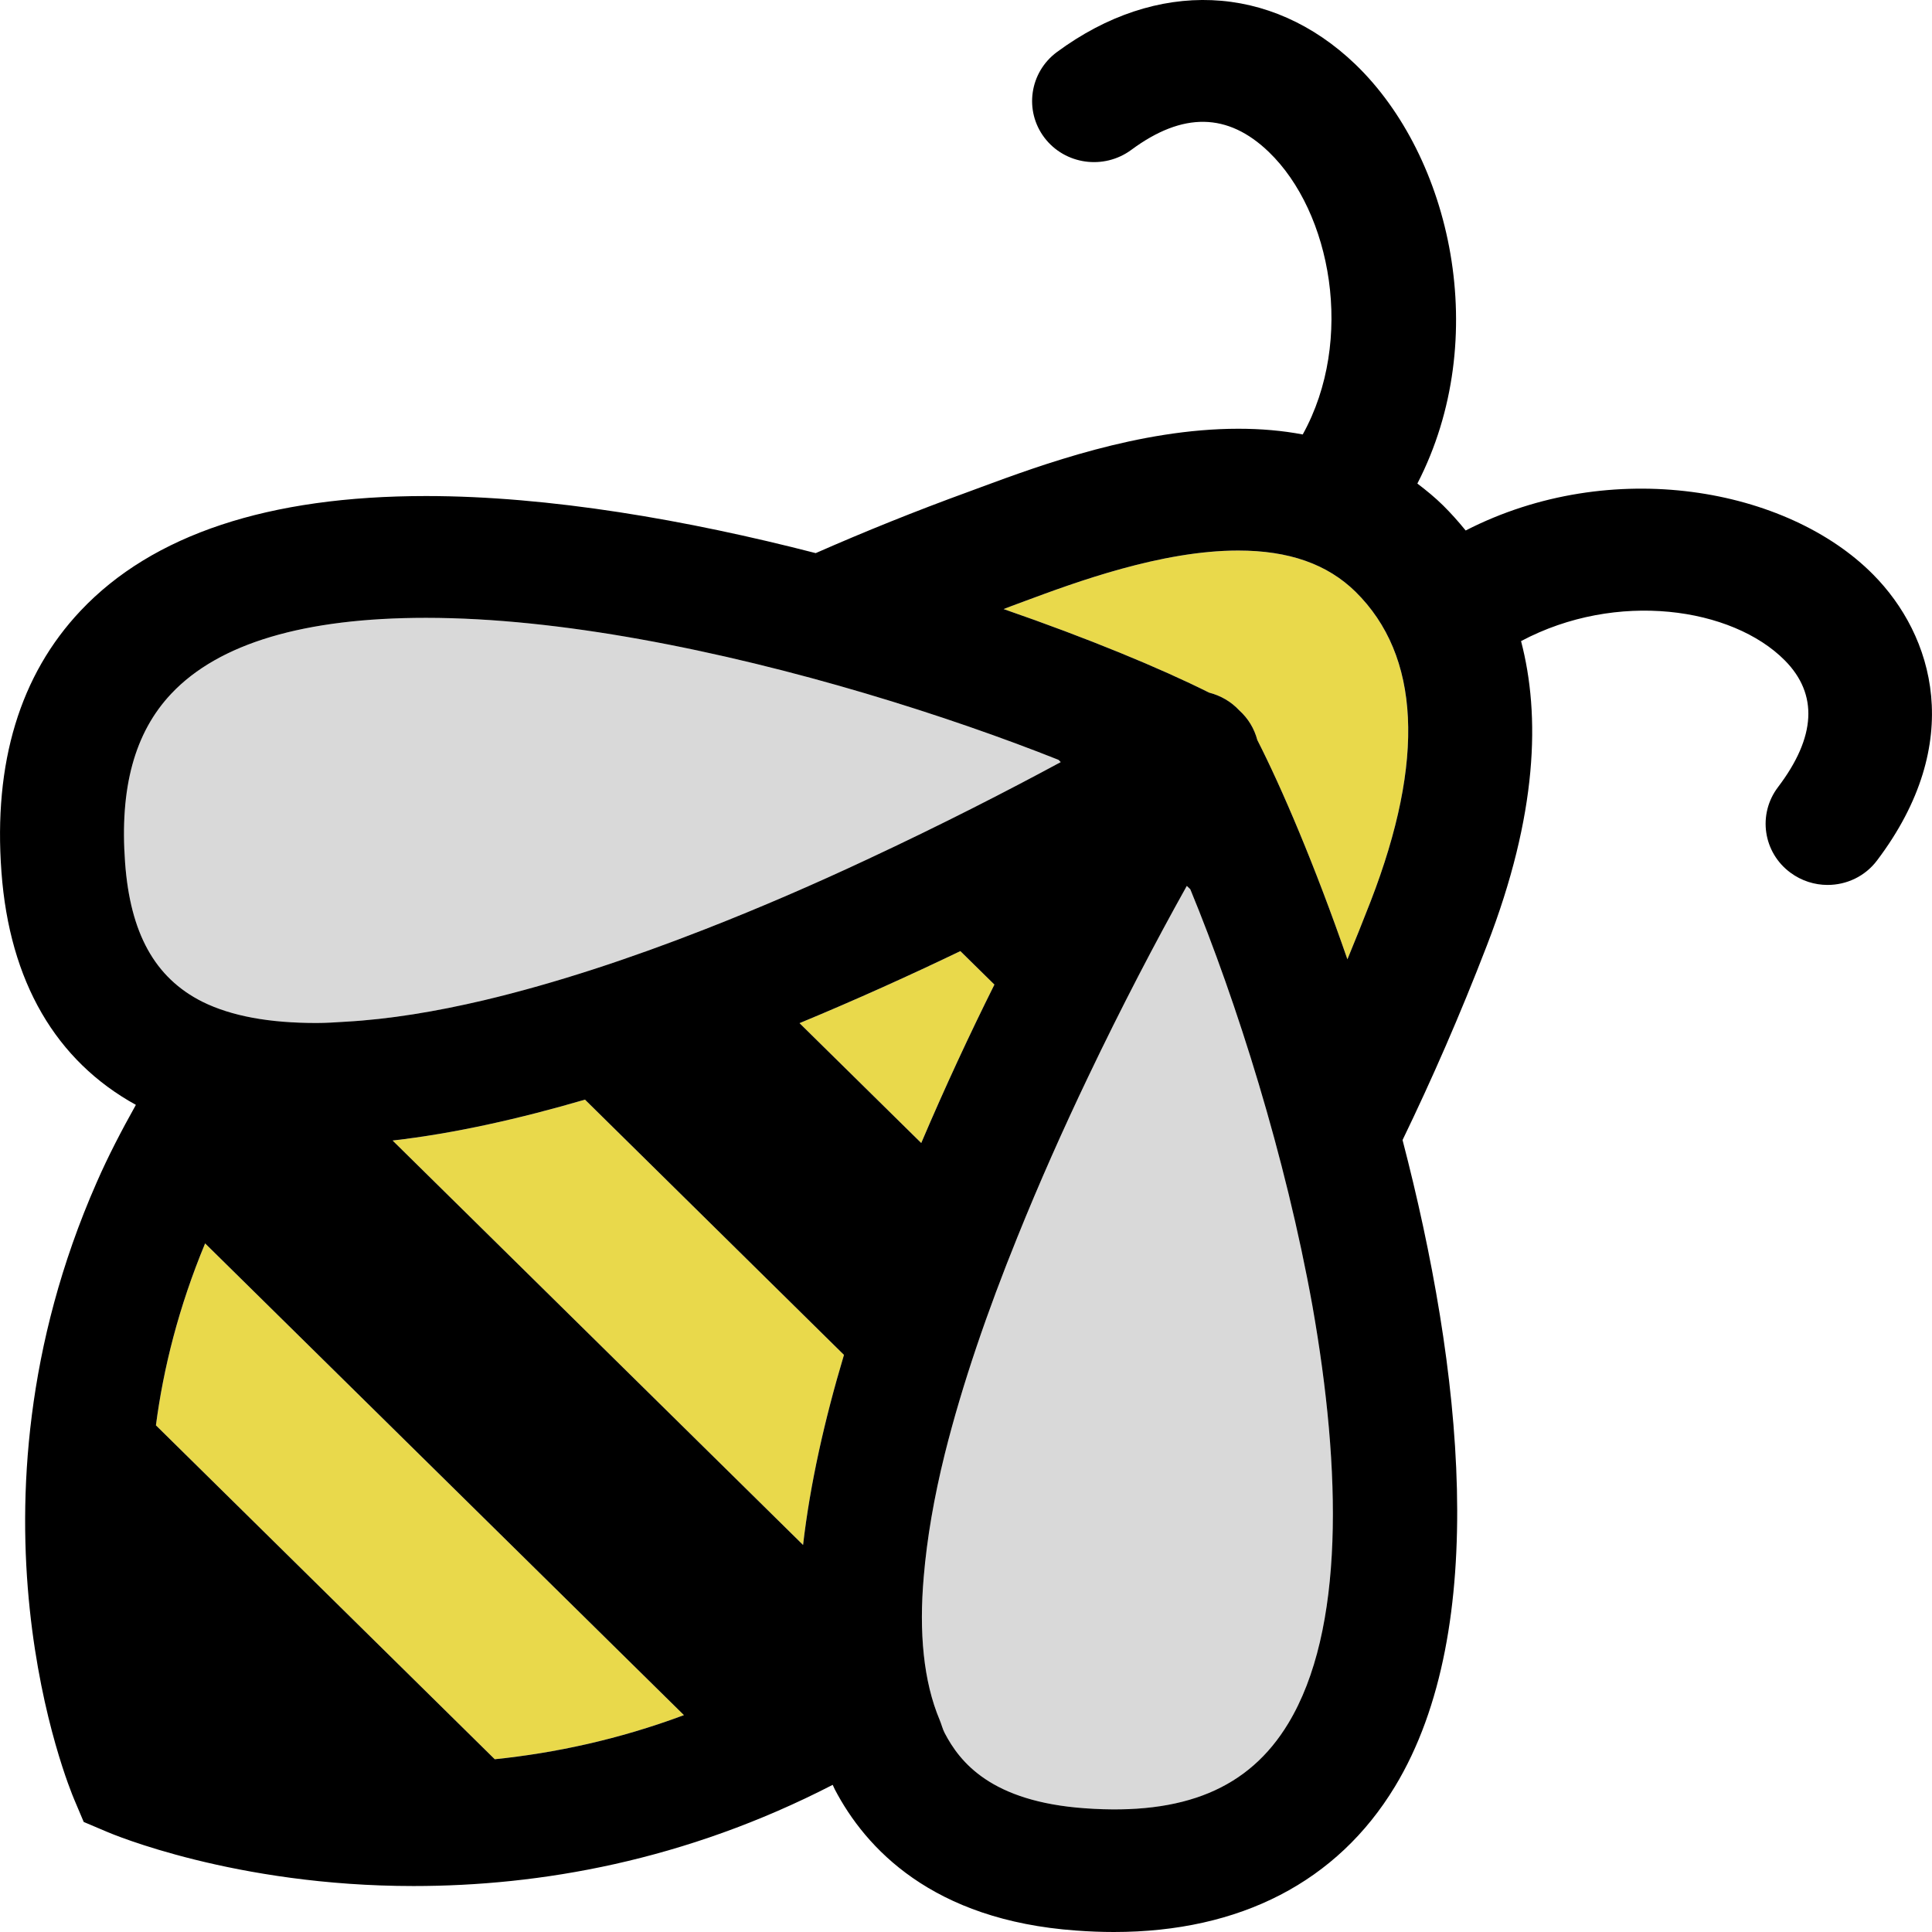
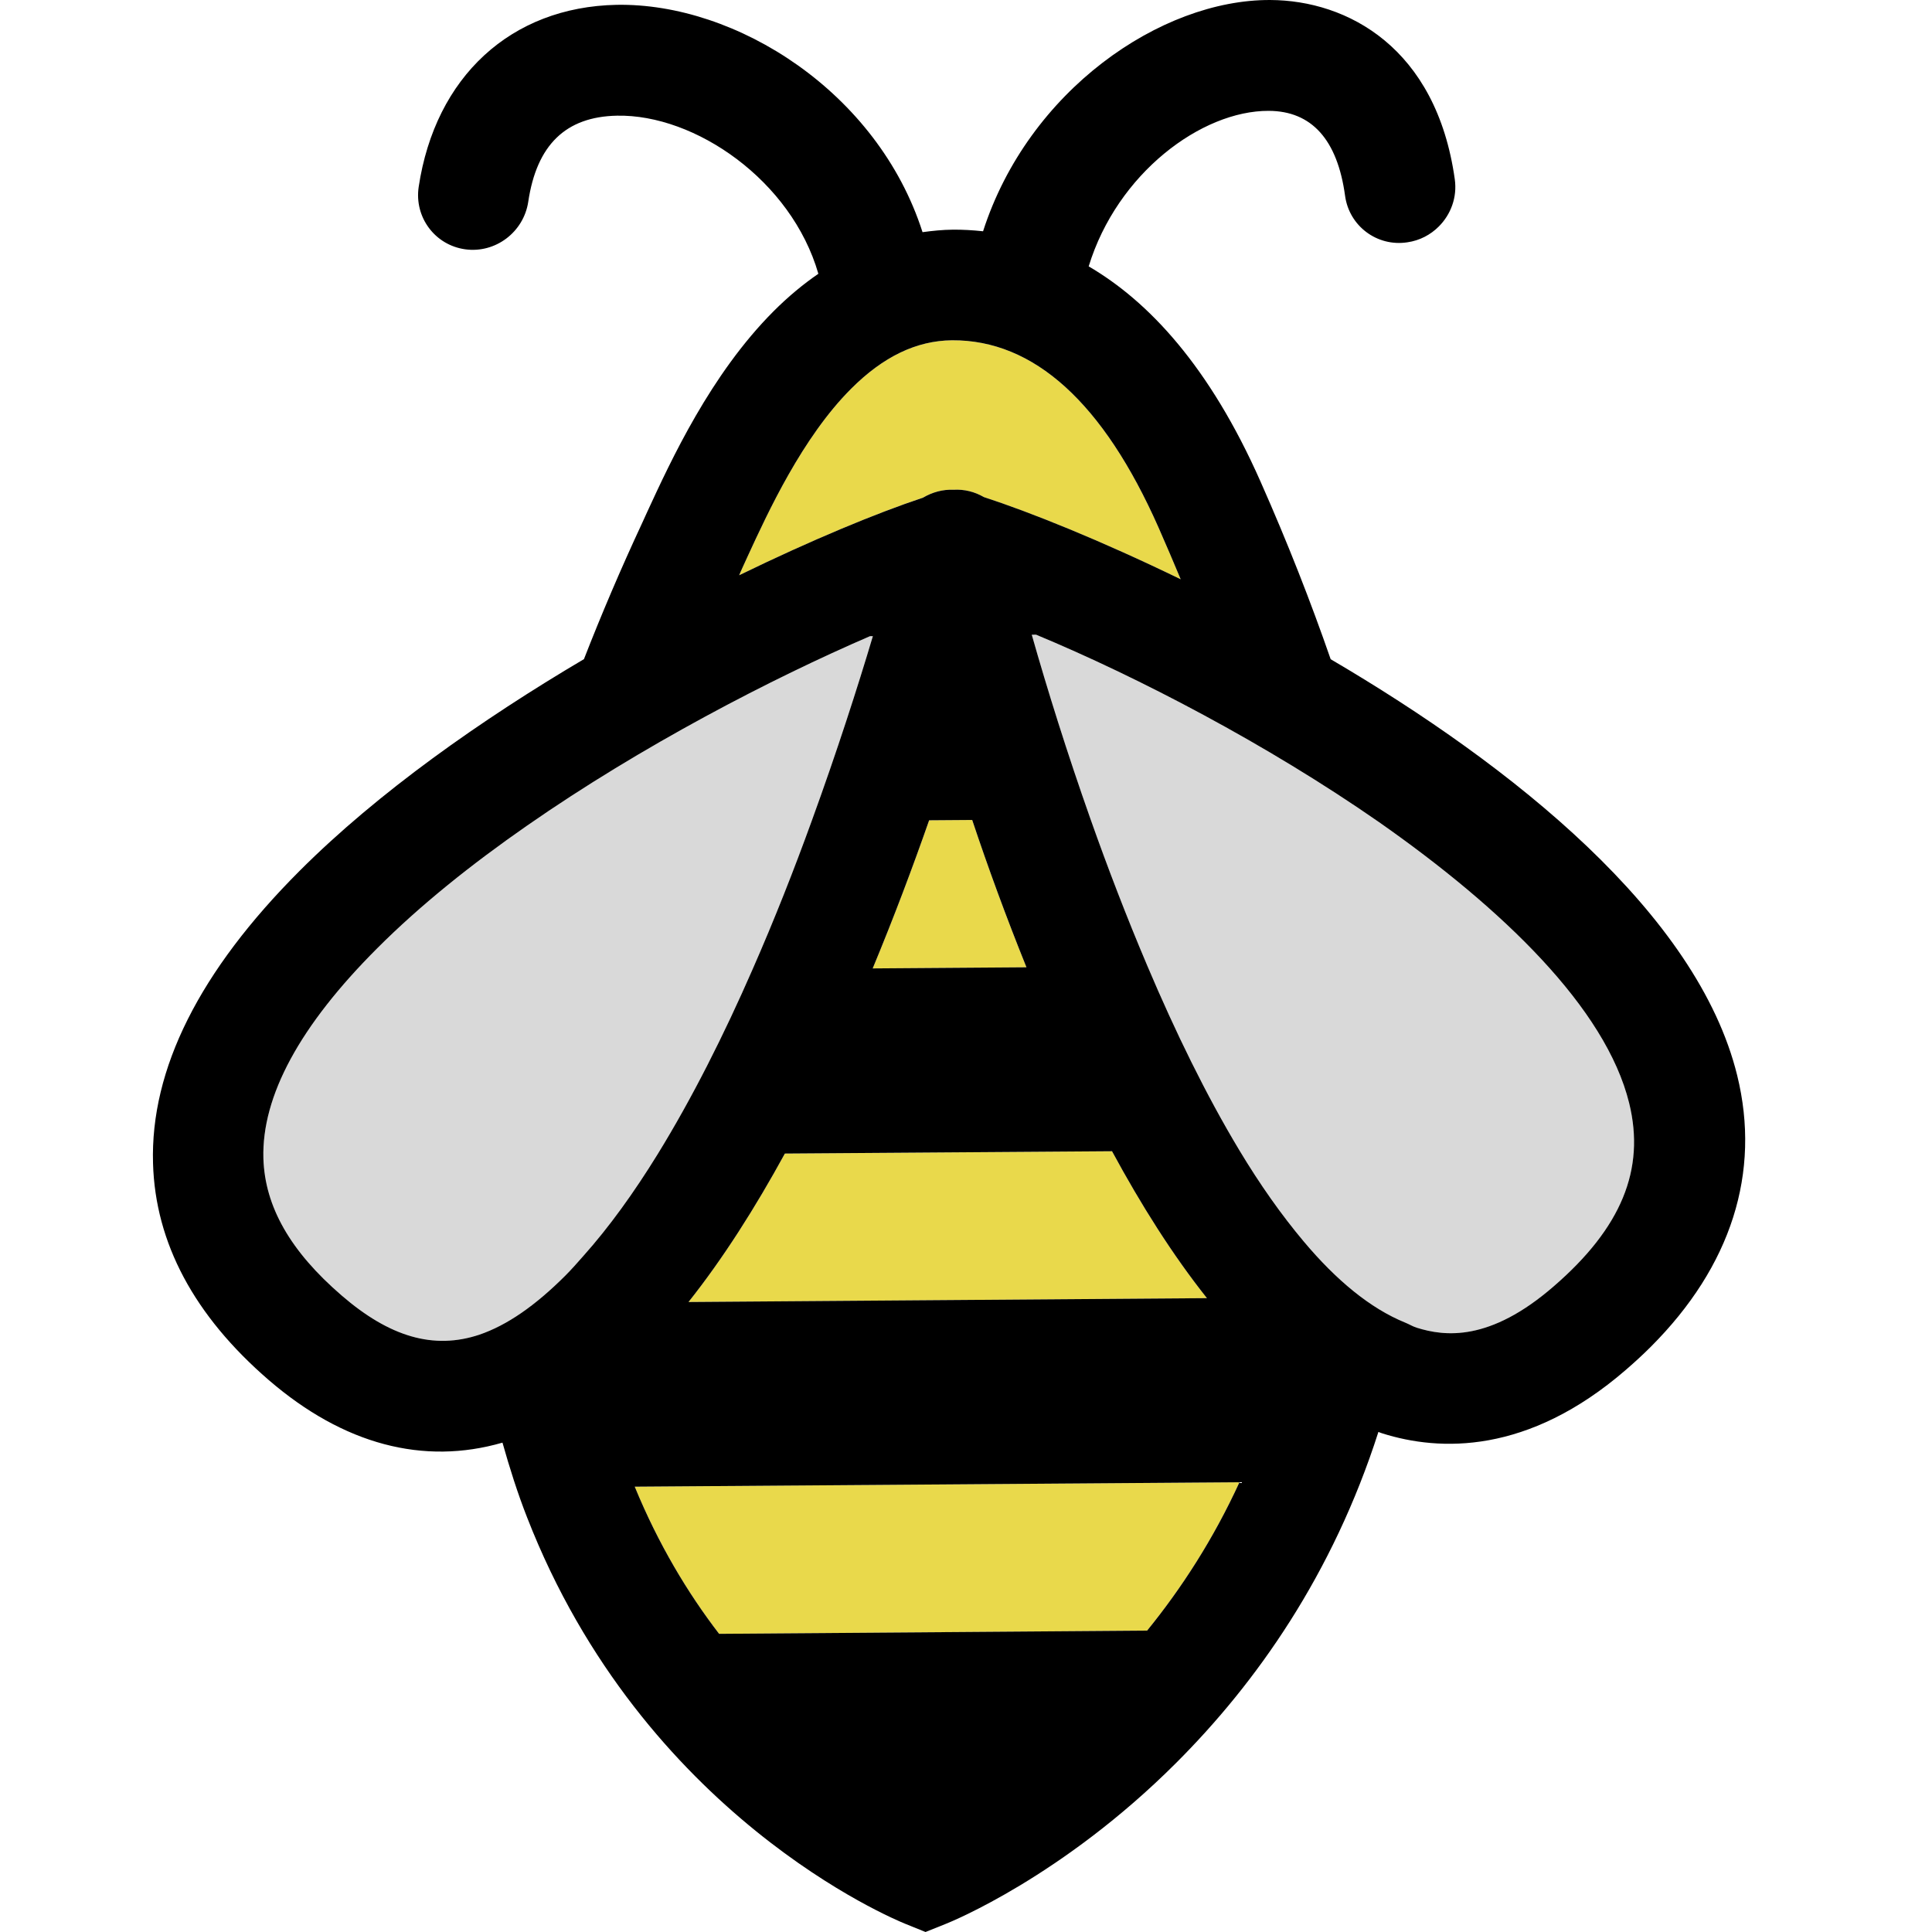
<svg xmlns="http://www.w3.org/2000/svg" width="24" height="24" viewBox="0 0 24 24" fill="none">
  <g id="bee">
    <g id="body">
-       <path d="M6.146 21.854L1.937 17.706C2.029 16.999 2.22 16.236 2.548 15.446L8.496 21.306C7.684 21.609 6.892 21.777 6.146 21.854Z" fill="#E9D94B" />
-       <path d="M7.267 13.66L10.484 16.831C10.243 17.637 10.063 18.436 9.976 19.192L4.877 14.168C5.639 14.081 6.449 13.899 7.267 13.66Z" fill="#E9D94B" />
-       <path d="M11.93 11.815L12.353 12.231C12.048 12.842 11.739 13.506 11.444 14.199L9.932 12.71C10.634 12.419 11.31 12.113 11.93 11.815Z" fill="#E9D94B" />
-       <path d="M17.027 11.196C16.931 11.443 16.835 11.682 16.738 11.917C16.335 10.752 15.92 9.783 15.619 9.193C15.581 9.05 15.505 8.924 15.395 8.825C15.294 8.716 15.164 8.641 15.02 8.604C14.41 8.299 13.518 7.93 12.467 7.566C12.501 7.555 12.535 7.539 12.569 7.527L12.728 7.468C13.363 7.232 14.428 6.839 15.381 6.839C16.011 6.839 16.488 7.007 16.839 7.351C17.643 8.145 17.707 9.438 17.027 11.196Z" fill="#E9D94B" />
+       <g id="body_2">
+         <path d="M14.25 20.256L8.933 20.296C8.542 19.787 8.178 19.18 7.885 18.468L15.397 18.413C15.072 19.122 14.675 19.733 14.25 20.256Z" fill="#E9D94B" />
+         <path d="M9.75 14.33L13.814 14.301C14.174 14.967 14.567 15.59 14.993 16.126L8.553 16.174C8.982 15.634 9.382 15.003 9.75 14.33Z" fill="#E9D94B" />
+         <path d="M11.542 10.19L12.077 10.186C12.271 10.768 12.497 11.387 12.751 12.016L10.841 12.03C11.103 11.399 11.338 10.774 11.542 10.19Z" fill="#E9D94B" />
+         <path d="M14.392 6.554C14.488 6.772 14.579 6.985 14.667 7.196C13.669 6.711 12.789 6.359 12.222 6.175C12.107 6.108 11.978 6.076 11.845 6.084C11.712 6.078 11.582 6.114 11.466 6.181C10.884 6.376 10.082 6.708 9.182 7.146C9.196 7.116 9.207 7.085 9.222 7.055L9.285 6.917C9.54 6.363 9.967 5.435 10.573 4.829C10.973 4.429 11.384 4.232 11.826 4.227C12.843 4.221 13.706 5.002 14.392 6.554Z" fill="#E9D94B" />
+       </g>
+       <g id="wings">
+         <path d="M20.238 13.703C20.441 14.528 20.14 15.254 19.3 15.98C18.506 16.669 17.948 16.603 17.598 16.493C17.55 16.478 17.502 16.448 17.456 16.43C17.021 16.253 16.599 15.902 16.198 15.425C15.921 15.096 15.651 14.714 15.394 14.286C14.982 13.601 14.599 12.815 14.254 12.001C13.997 11.396 13.759 10.776 13.546 10.173C13.257 9.355 13.011 8.568 12.817 7.885L12.87 7.884C14.133 8.409 15.734 9.242 17.131 10.213C18.663 11.286 19.947 12.521 20.238 13.703Z" fill="#D9D9D9" />
+         <path d="M4.244 16.093C3.608 15.545 3.29 14.989 3.272 14.39C3.25 13.617 3.725 12.74 4.686 11.78C5.219 11.246 5.86 10.734 6.545 10.258C7.976 9.262 9.593 8.427 10.807 7.903L10.843 7.903C10.656 8.53 10.398 9.334 10.082 10.202C9.866 10.798 9.621 11.422 9.349 12.041C8.996 12.849 8.599 13.641 8.167 14.342C7.875 14.815 7.567 15.244 7.244 15.605C7.171 15.688 7.097 15.772 7.023 15.846C6.649 16.22 6.298 16.463 5.955 16.58C5.385 16.77 4.838 16.606 4.244 16.093Z" fill="#D9D9D9" />
+       </g>
+       <path id="border" d="M15.779 5.72249e-05C14.418 -0.006 12.773 1.128 12.212 2.873C12.083 2.859 11.957 2.852 11.838 2.853C11.711 2.854 11.585 2.867 11.46 2.884C10.903 1.143 9.145 0.033 7.659 0.06C6.348 0.086 5.407 0.952 5.201 2.322C5.145 2.698 5.403 3.045 5.779 3.097C6.154 3.149 6.505 2.884 6.562 2.507C6.667 1.799 7.029 1.449 7.665 1.437C8.634 1.418 9.832 2.241 10.166 3.401C9.975 3.532 9.79 3.686 9.611 3.865C8.827 4.65 8.335 5.72 8.04 6.359L7.979 6.493C7.711 7.068 7.471 7.632 7.254 8.188C5.979 8.941 4.699 9.841 3.723 10.817C2.479 12.061 1.866 13.282 1.901 14.452C1.929 15.439 2.412 16.344 3.339 17.144C4.271 17.947 5.263 18.204 6.242 17.921C6.331 18.237 6.429 18.547 6.547 18.848C7.992 22.559 11.112 23.844 11.245 23.898L11.497 24L11.754 23.897C11.812 23.874 13.198 23.312 14.61 21.9C15.607 20.904 16.556 19.559 17.123 17.788C17.14 17.794 17.157 17.802 17.175 17.807C17.881 18.029 18.978 18.072 20.198 17.016C20.309 16.92 20.412 16.825 20.508 16.729C21.506 15.731 21.877 14.566 21.58 13.359C21.086 11.349 18.796 9.518 16.53 8.189C16.285 7.482 15.998 6.748 15.659 5.983C15.024 4.547 14.265 3.742 13.524 3.309C13.878 2.153 14.926 1.374 15.76 1.377C16.294 1.379 16.614 1.735 16.709 2.432C16.76 2.808 17.107 3.068 17.483 3.01C17.637 2.988 17.771 2.916 17.873 2.814C18.023 2.664 18.103 2.451 18.072 2.228C17.843 0.591 16.738 0.004 15.779 5.72249e-05ZM20.238 13.703C20.441 14.528 20.14 15.254 19.3 15.98C18.506 16.669 17.948 16.603 17.598 16.493C17.55 16.478 17.502 16.448 17.456 16.43C17.021 16.253 16.599 15.902 16.198 15.425C15.921 15.096 15.651 14.714 15.394 14.286C14.982 13.601 14.599 12.815 14.254 12.001C13.997 11.396 13.759 10.776 13.546 10.173C13.257 9.355 13.011 8.568 12.817 7.885L12.87 7.884C14.133 8.409 15.734 9.242 17.131 10.213C18.663 11.286 19.947 12.521 20.238 13.703ZM4.244 16.093C3.608 15.545 3.29 14.989 3.272 14.39C3.25 13.617 3.725 12.74 4.686 11.78C5.219 11.246 5.86 10.734 6.545 10.258C7.976 9.262 9.593 8.427 10.807 7.903L10.843 7.903C10.656 8.53 10.398 9.334 10.082 10.202C9.866 10.798 9.621 11.422 9.349 12.041C8.996 12.849 8.599 13.641 8.167 14.342C7.875 14.815 7.567 15.244 7.244 15.605C7.171 15.688 7.097 15.772 7.023 15.846C6.649 16.22 6.298 16.463 5.955 16.58C5.385 16.77 4.838 16.606 4.244 16.093ZM11.542 10.19L12.077 10.186C12.271 10.768 12.497 11.387 12.751 12.016L10.841 12.03C11.103 11.399 11.338 10.774 11.542 10.19ZM9.75 14.33L13.814 14.301C14.174 14.967 14.567 15.59 14.993 16.126L8.553 16.174C8.982 15.634 9.382 15.003 9.75 14.33ZM14.25 20.256L8.933 20.296C8.542 19.787 8.178 19.181 7.885 18.468L15.397 18.413C15.072 19.122 14.675 19.733 14.25 20.256ZM14.392 6.554C14.488 6.772 14.579 6.985 14.667 7.196C13.669 6.711 12.789 6.359 12.222 6.175C12.107 6.108 11.978 6.076 11.845 6.084C11.712 6.078 11.582 6.114 11.466 6.182C10.884 6.376 10.082 6.708 9.182 7.146C9.196 7.116 9.207 7.085 9.222 7.055L9.285 6.917C9.54 6.363 9.967 5.435 10.573 4.829C10.973 4.429 11.384 4.232 11.826 4.227C12.843 4.221 13.706 5.002 14.392 6.554Z" fill="black" />
    </g>
-     <g id="wings">
-       <path d="M16.003 21.409C15.514 22.218 14.707 22.552 13.476 22.463C12.311 22.38 11.924 21.89 11.735 21.528C11.709 21.479 11.695 21.417 11.673 21.366C11.471 20.886 11.415 20.277 11.475 19.588C11.515 19.111 11.603 18.6 11.737 18.06C11.952 17.199 12.269 16.28 12.638 15.369C12.911 14.691 13.211 14.018 13.518 13.376C13.933 12.506 14.358 11.694 14.743 11.005L14.786 11.046C15.365 12.451 15.969 14.364 16.304 16.225C16.665 18.272 16.703 20.252 16.003 21.409Z" fill="#D9D9D9" />
-       <path d="M1.554 10.718C1.485 9.787 1.672 9.1 2.129 8.616C2.719 7.991 3.782 7.675 5.292 7.675C6.13 7.675 7.036 7.776 7.949 7.94C9.856 8.282 11.783 8.896 13.149 9.439L13.177 9.467C12.537 9.813 11.703 10.242 10.773 10.676C10.135 10.975 9.451 11.273 8.751 11.546C7.839 11.903 6.904 12.214 6.014 12.425C5.412 12.567 4.833 12.662 4.295 12.692C4.173 12.7 4.048 12.708 3.932 12.708C3.345 12.708 2.877 12.623 2.516 12.445C1.919 12.146 1.618 11.587 1.554 10.718Z" fill="#D9D9D9" />
-     </g>
-     <path id="border" d="M23.268 7.136C22.203 6.061 20.02 5.66 18.207 6.59C18.116 6.478 18.022 6.373 17.928 6.28C17.828 6.181 17.719 6.092 17.607 6.007C18.538 4.201 18.028 1.947 16.839 0.801C15.788 -0.209 14.368 -0.268 13.129 0.647C12.79 0.898 12.72 1.374 12.974 1.71C13.229 2.046 13.712 2.113 14.053 1.862C14.693 1.388 15.253 1.398 15.762 1.888C16.538 2.635 16.833 4.223 16.183 5.397C15.93 5.349 15.664 5.326 15.383 5.326C14.15 5.326 12.922 5.78 12.188 6.051L12.034 6.108C11.372 6.349 10.74 6.604 10.133 6.871C8.538 6.46 6.826 6.162 5.292 6.162C3.336 6.162 1.895 6.64 1.002 7.586C0.248 8.384 -0.083 9.475 0.018 10.832C0.118 12.196 0.695 13.178 1.688 13.725C1.51 14.043 1.343 14.363 1.199 14.693C-0.582 18.746 0.86 22.207 0.922 22.354L1.04 22.633L1.323 22.753C1.387 22.781 2.917 23.429 5.137 23.429C6.704 23.429 8.506 23.119 10.344 22.172C10.354 22.19 10.36 22.21 10.37 22.228C10.751 22.957 11.579 23.854 13.368 23.982C13.53 23.994 13.687 24 13.837 24C15.405 24 16.612 23.376 17.328 22.194C18.52 20.226 18.159 16.988 17.423 14.162C17.785 13.413 18.137 12.611 18.471 11.744C19.101 10.116 19.137 8.887 18.895 7.964C20.082 7.333 21.518 7.545 22.171 8.203C22.588 8.624 22.56 9.155 22.087 9.778C21.832 10.114 21.901 10.59 22.242 10.841C22.38 10.943 22.542 10.993 22.703 10.993C22.937 10.993 23.168 10.888 23.318 10.688C24.425 9.222 24.018 7.892 23.268 7.136ZM16.003 21.409C15.514 22.218 14.707 22.552 13.476 22.463C12.311 22.38 11.924 21.89 11.735 21.528C11.709 21.479 11.695 21.417 11.673 21.366C11.471 20.886 11.415 20.277 11.475 19.588C11.515 19.111 11.603 18.6 11.737 18.06C11.952 17.199 12.269 16.28 12.638 15.369C12.911 14.691 13.211 14.018 13.518 13.376C13.933 12.506 14.358 11.694 14.743 11.005L14.786 11.046C15.365 12.451 15.969 14.364 16.304 16.225C16.665 18.272 16.703 20.252 16.003 21.409ZM1.554 10.718C1.485 9.787 1.672 9.1 2.129 8.616C2.719 7.991 3.782 7.675 5.292 7.675C6.13 7.675 7.036 7.776 7.949 7.94C9.856 8.282 11.783 8.896 13.149 9.439L13.177 9.467C12.537 9.813 11.703 10.242 10.773 10.676C10.135 10.975 9.451 11.273 8.751 11.546C7.839 11.903 6.904 12.214 6.014 12.425C5.412 12.567 4.833 12.662 4.295 12.692C4.173 12.7 4.048 12.708 3.932 12.708C3.345 12.708 2.877 12.623 2.516 12.445C1.919 12.146 1.618 11.587 1.554 10.718ZM11.93 11.815L12.353 12.231C12.048 12.842 11.739 13.506 11.444 14.199L9.932 12.71C10.634 12.419 11.31 12.113 11.93 11.815ZM7.267 13.66L10.484 16.831C10.243 17.637 10.063 18.436 9.976 19.192L4.877 14.168C5.639 14.081 6.449 13.899 7.267 13.66ZM6.146 21.854L1.937 17.706C2.029 16.999 2.22 16.236 2.548 15.446L8.496 21.306C7.684 21.609 6.892 21.777 6.146 21.854ZM17.027 11.196C16.931 11.443 16.835 11.682 16.738 11.917C16.335 10.752 15.92 9.783 15.619 9.193C15.581 9.05 15.505 8.924 15.395 8.825C15.294 8.716 15.164 8.641 15.02 8.604C14.41 8.299 13.518 7.93 12.467 7.566C12.501 7.555 12.535 7.539 12.569 7.527L12.728 7.468C13.363 7.232 14.428 6.839 15.381 6.839C16.011 6.839 16.488 7.007 16.839 7.351C17.643 8.145 17.707 9.438 17.027 11.196Z" fill="black" />
  </g>
</svg>
